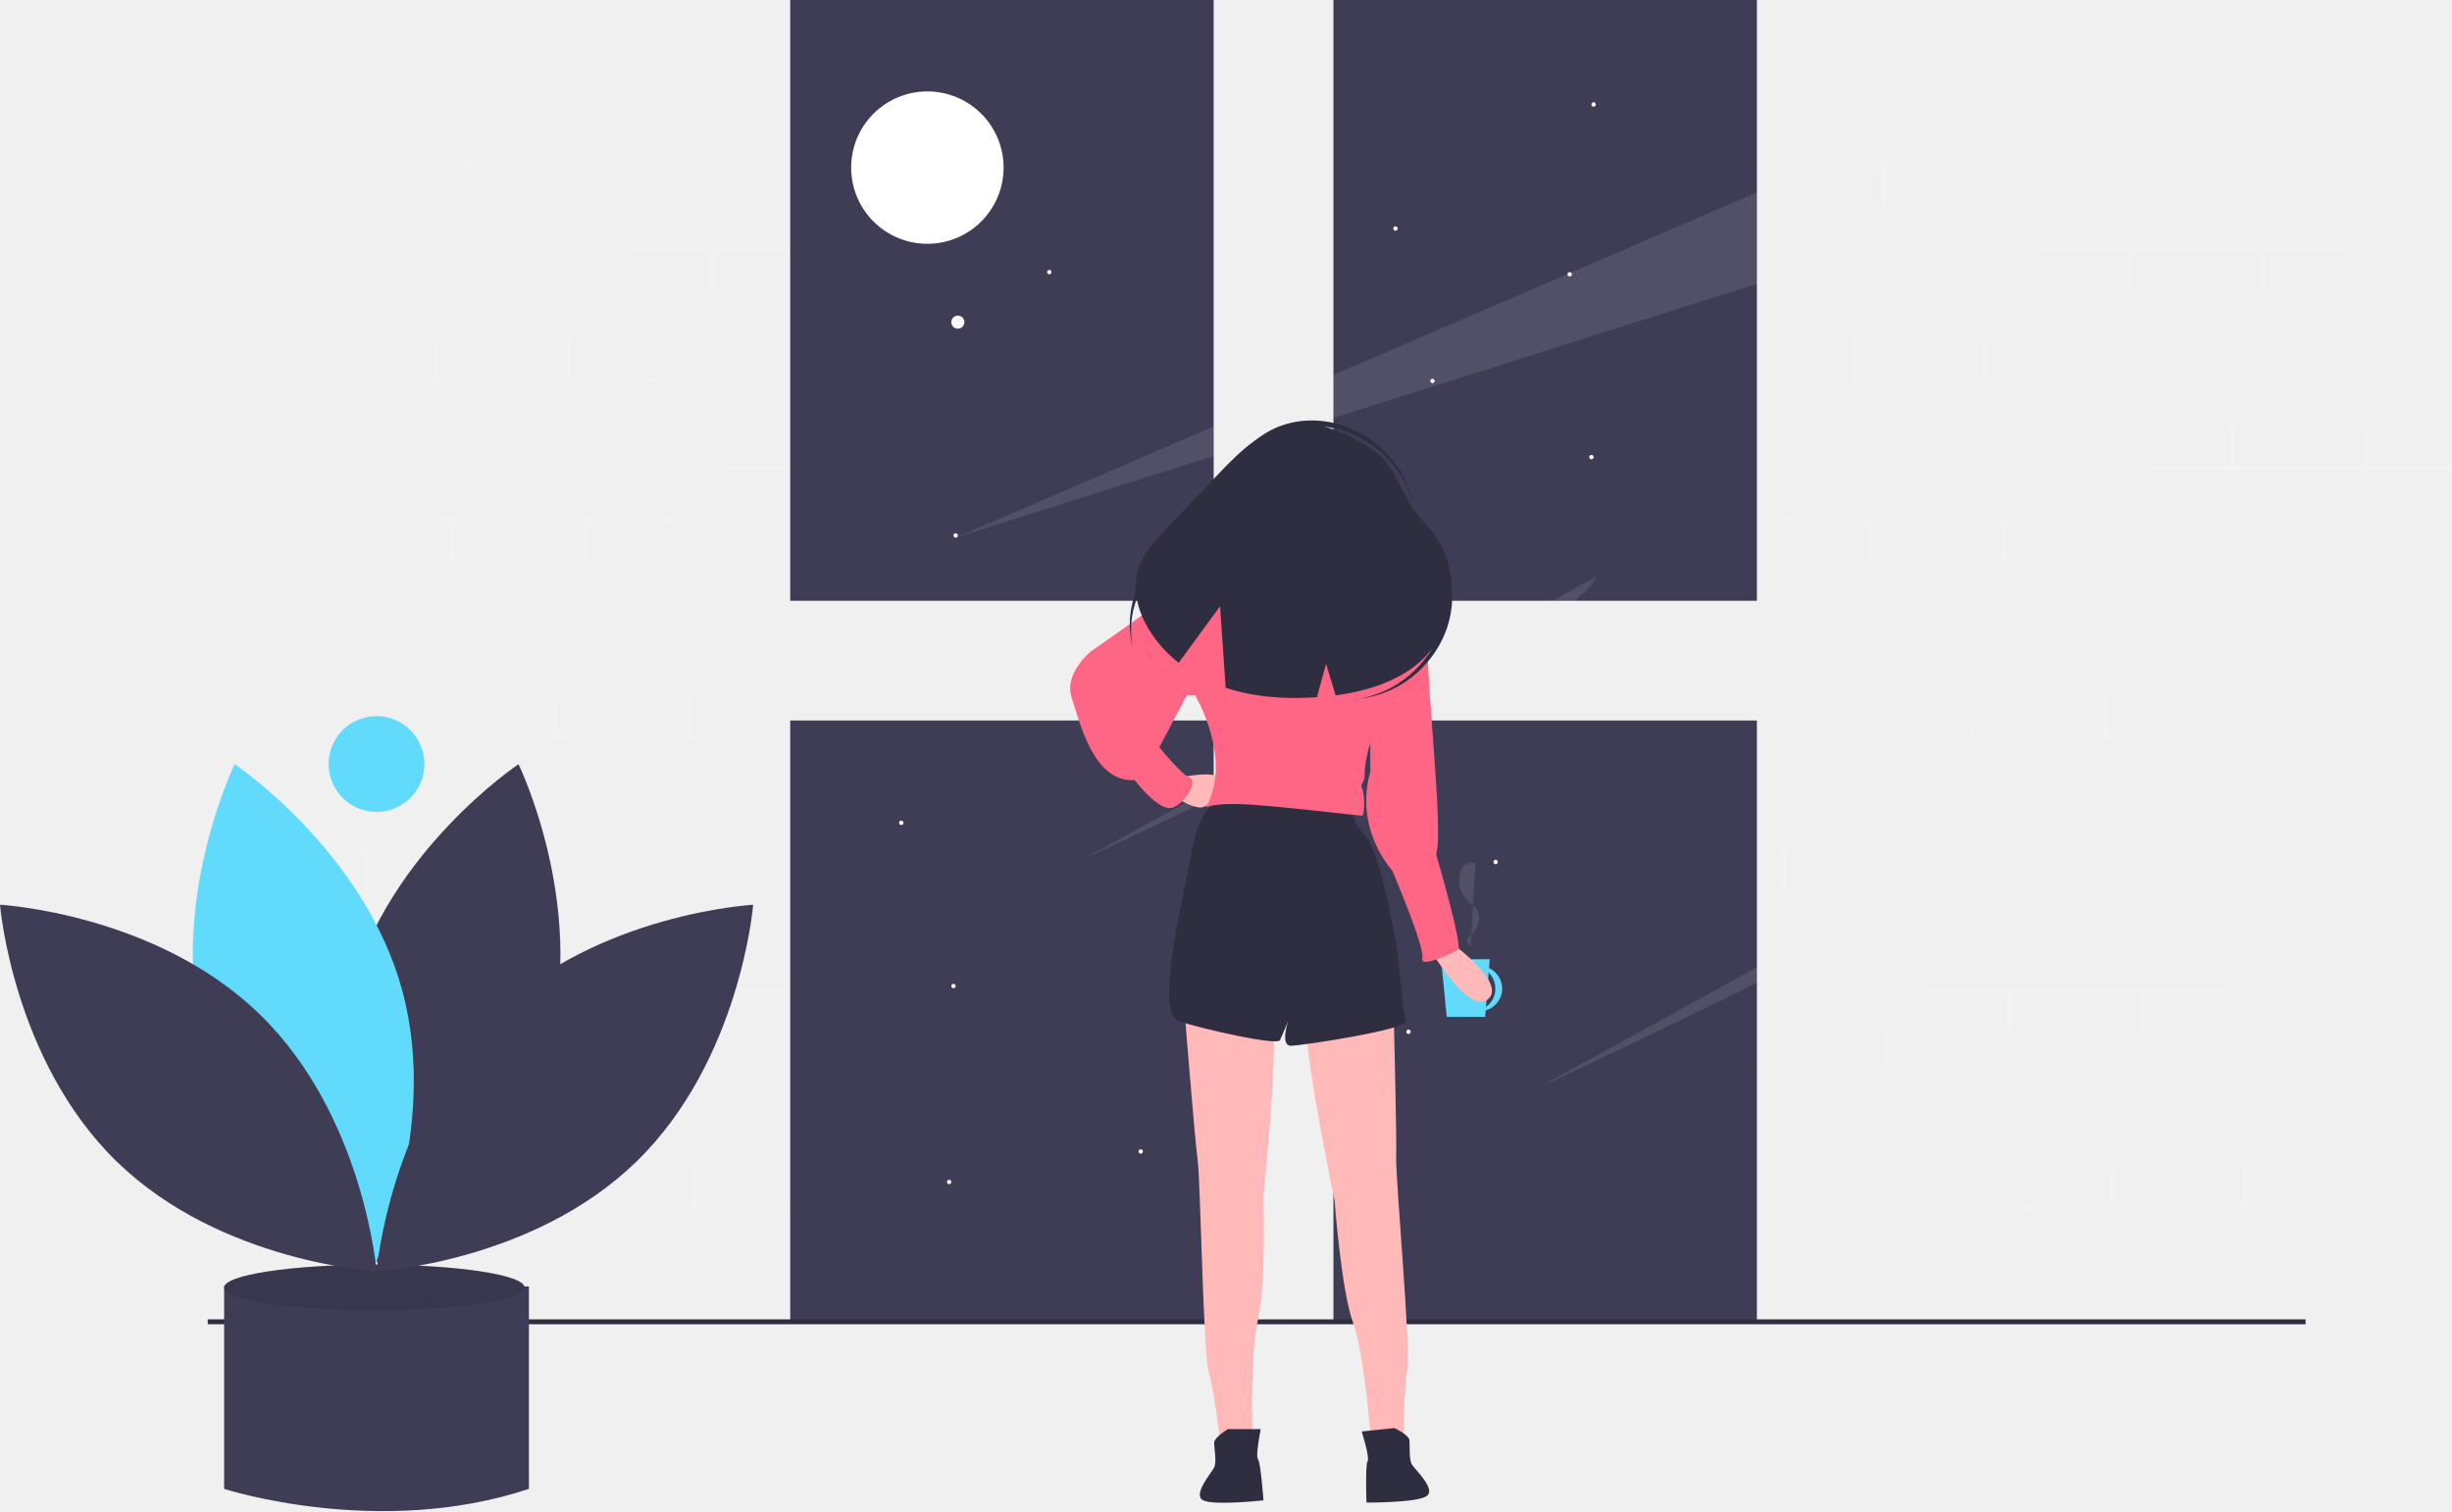
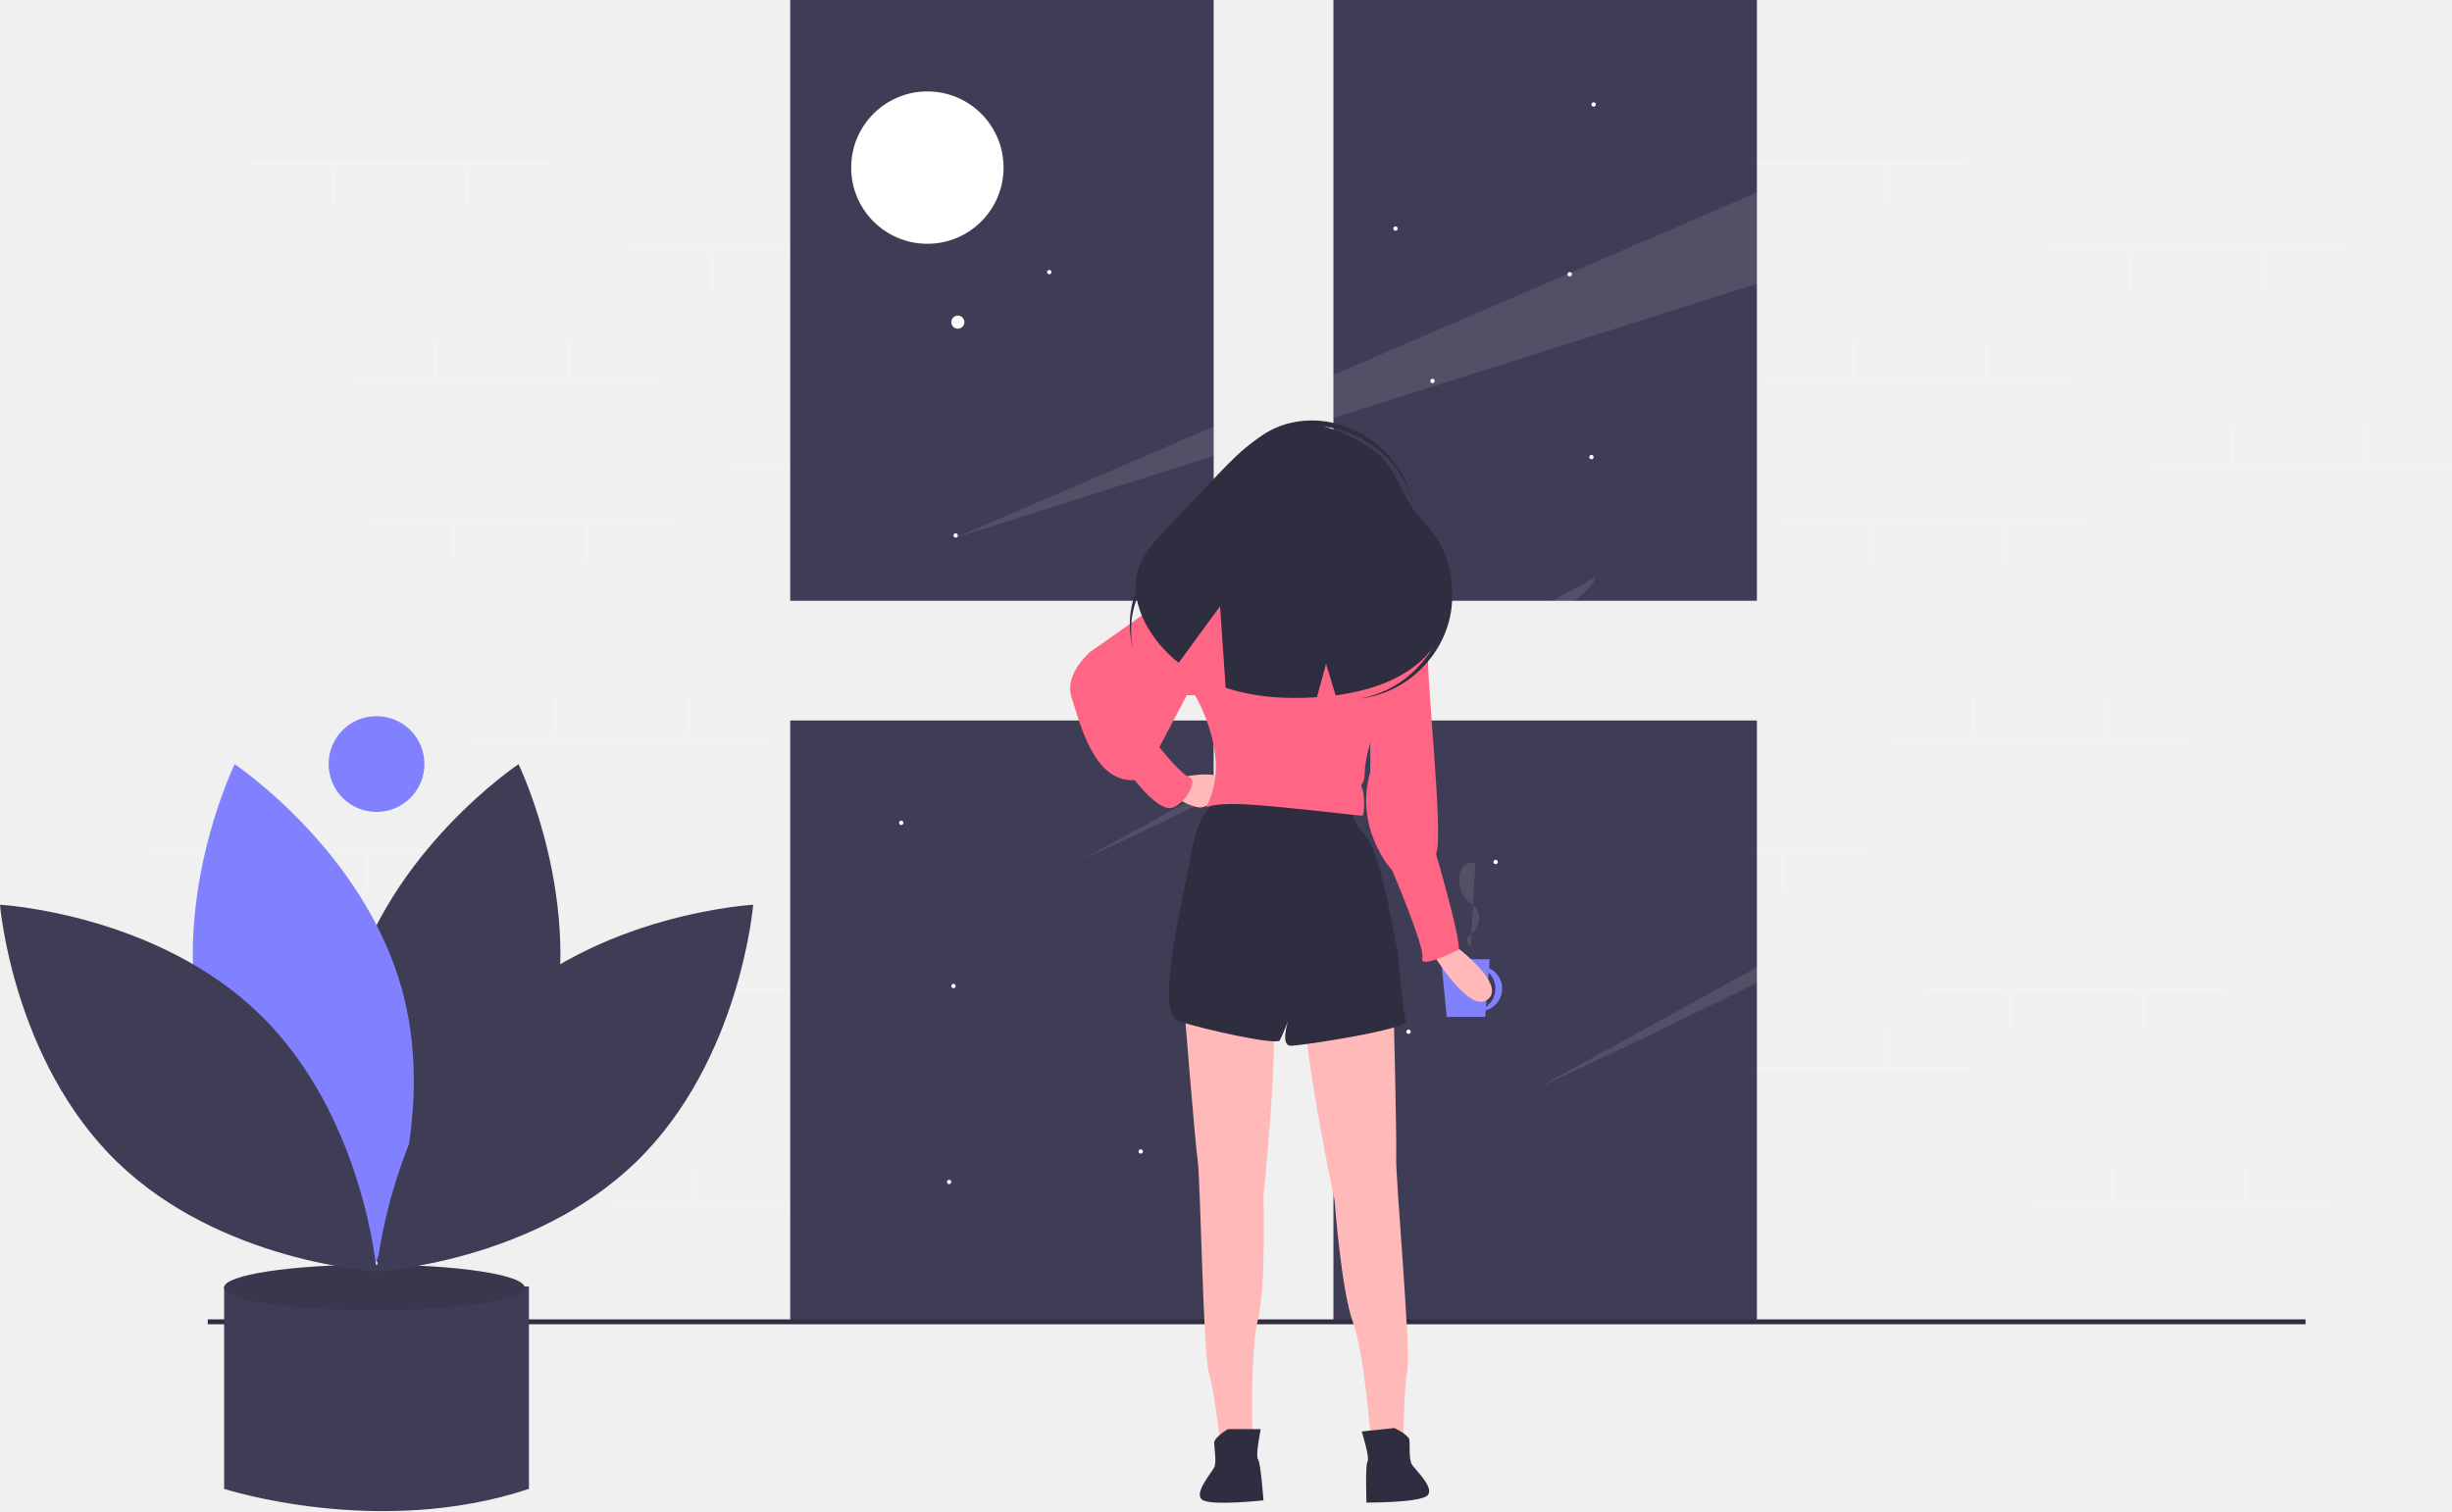
- <svg xmlns="http://www.w3.org/2000/svg" id="a64b19f6-1f12-4f18-b71c-01acbbb1e99d" data-name="Layer 1" width="1126.182" height="694.222" viewBox="0 0 1126.182 694.222">
-   <rect x="161.182" y="173.908" width="140" height="2" fill="#f2f2f2" />
-   <rect x="199.182" y="155.908" width="2" height="18.5" fill="#f2f2f2" />
-   <rect x="260.182" y="155.908" width="2" height="18.5" fill="#f2f2f2" />
-   <rect x="113.182" y="73.908" width="140" height="2" fill="#f2f2f2" />
-   <rect x="213.182" y="75.408" width="2" height="18.5" fill="#f2f2f2" />
-   <rect x="152.182" y="75.408" width="2" height="18.5" fill="#f2f2f2" />
-   <rect x="335.182" y="213.908" width="140" height="2" fill="#f2f2f2" />
-   <rect x="373.182" y="195.908" width="2" height="18.5" fill="#f2f2f2" />
-   <rect x="434.182" y="195.908" width="2" height="18.5" fill="#f2f2f2" />
-   <rect x="287.182" y="113.908" width="140" height="2" fill="#f2f2f2" />
-   <rect x="387.182" y="115.408" width="2" height="18.5" fill="#f2f2f2" />
-   <rect x="326.182" y="115.408" width="2" height="18.5" fill="#f2f2f2" />
-   <rect x="280.182" y="553.908" width="140" height="2" fill="#f2f2f2" />
-   <rect x="318.182" y="535.908" width="2" height="18.5" fill="#f2f2f2" />
-   <rect x="379.182" y="535.908" width="2" height="18.5" fill="#f2f2f2" />
-   <rect x="232.182" y="453.908" width="140" height="2" fill="#f2f2f2" />
-   <rect x="332.182" y="455.408" width="2" height="18.5" fill="#f2f2f2" />
-   <rect x="271.182" y="455.408" width="2" height="18.5" fill="#f2f2f2" />
-   <rect x="216.182" y="337.908" width="140" height="2" fill="#f2f2f2" />
-   <rect x="254.182" y="319.908" width="2" height="18.5" fill="#f2f2f2" />
-   <rect x="315.182" y="319.908" width="2" height="18.5" fill="#f2f2f2" />
-   <rect x="168.182" y="237.908" width="140" height="2" fill="#f2f2f2" />
-   <rect x="268.182" y="239.408" width="2" height="18.5" fill="#f2f2f2" />
-   <rect x="207.182" y="239.408" width="2" height="18.5" fill="#f2f2f2" />
-   <rect x="115.182" y="489.908" width="140" height="2" fill="#f2f2f2" />
-   <rect x="153.182" y="471.908" width="2" height="18.5" fill="#f2f2f2" />
-   <rect x="214.182" y="471.908" width="2" height="18.5" fill="#f2f2f2" />
-   <rect x="67.182" y="389.908" width="140" height="2" fill="#f2f2f2" />
-   <rect x="167.182" y="391.408" width="2" height="18.5" fill="#f2f2f2" />
-   <rect x="106.182" y="391.408" width="2" height="18.5" fill="#f2f2f2" />
-   <rect x="812.182" y="173.908" width="140" height="2" fill="#f2f2f2" />
-   <rect x="850.182" y="155.908" width="2" height="18.5" fill="#f2f2f2" />
-   <rect x="911.182" y="155.908" width="2" height="18.5" fill="#f2f2f2" />
-   <rect x="764.182" y="73.908" width="140" height="2" fill="#f2f2f2" />
-   <rect x="864.182" y="75.408" width="2" height="18.5" fill="#f2f2f2" />
-   <rect x="803.182" y="75.408" width="2" height="18.5" fill="#f2f2f2" />
-   <rect x="986.182" y="213.908" width="140" height="2" fill="#f2f2f2" />
-   <rect x="1024.182" y="195.908" width="2" height="18.5" fill="#f2f2f2" />
-   <rect x="1085.182" y="195.908" width="2" height="18.5" fill="#f2f2f2" />
-   <rect x="938.182" y="113.908" width="140" height="2" fill="#f2f2f2" />
-   <rect x="1038.182" y="115.408" width="2" height="18.5" fill="#f2f2f2" />
-   <rect x="977.182" y="115.408" width="2" height="18.5" fill="#f2f2f2" />
-   <rect x="931.182" y="553.908" width="140" height="2" fill="#f2f2f2" />
-   <rect x="969.182" y="535.908" width="2" height="18.5" fill="#f2f2f2" />
-   <rect x="1030.182" y="535.908" width="2" height="18.5" fill="#f2f2f2" />
-   <rect x="883.182" y="453.908" width="140" height="2" fill="#f2f2f2" />
-   <rect x="983.182" y="455.408" width="2" height="18.5" fill="#f2f2f2" />
-   <rect x="922.182" y="455.408" width="2" height="18.5" fill="#f2f2f2" />
-   <rect x="867.182" y="337.908" width="140" height="2" fill="#f2f2f2" />
-   <rect x="905.182" y="319.908" width="2" height="18.5" fill="#f2f2f2" />
-   <rect x="966.182" y="319.908" width="2" height="18.5" fill="#f2f2f2" />
-   <rect x="819.182" y="237.908" width="140" height="2" fill="#f2f2f2" />
-   <rect x="919.182" y="239.408" width="2" height="18.5" fill="#f2f2f2" />
-   <rect x="858.182" y="239.408" width="2" height="18.5" fill="#f2f2f2" />
-   <rect x="766.182" y="489.908" width="140" height="2" fill="#f2f2f2" />
-   <rect x="804.182" y="471.908" width="2" height="18.5" fill="#f2f2f2" />
-   <rect x="865.182" y="471.908" width="2" height="18.5" fill="#f2f2f2" />
-   <rect x="718.182" y="389.908" width="140" height="2" fill="#f2f2f2" />
-   <rect x="818.182" y="391.408" width="2" height="18.5" fill="#f2f2f2" />
-   <rect x="757.182" y="391.408" width="2" height="18.5" fill="#f2f2f2" />
-   <rect x="362.934" width="194.5" height="276" fill="#3f3d56" />
-   <rect x="612.434" y="331" width="194.5" height="276" fill="#3f3d56" />
-   <rect x="612.434" width="194.5" height="276" fill="#3f3d56" />
-   <rect x="362.934" y="331" width="194.5" height="276" fill="#3f3d56" />
-   <rect x="95.424" y="606.131" width="963.51" height="2.241" fill="#2f2e41" />
-   <path d="M150.843,693.889h-11v93s71,23,140,0v-93Z" transform="translate(-36.9088 -102.8889)" fill="#3f3d56" />
-   <ellipse cx="171.934" cy="591.5" rx="69" ry="10.5" fill="#3f3d56" />
-   <ellipse cx="171.934" cy="591.5" rx="69" ry="10.5" opacity="0.1" />
-   <path d="M289.051,582.775c-17.406,64.345-77.027,104.195-77.027,104.195s-31.4-64.473-13.993-128.818,77.027-104.195,77.027-104.195S306.457,518.43,289.051,582.775Z" transform="translate(-36.9088 -102.8889)" fill="#3f3d56" />
-   <path d="M130.701,582.775c17.406,64.345,77.027,104.195,77.027,104.195s31.4-64.473,13.993-128.818-77.027-104.195-77.027-104.195S113.294,518.43,130.701,582.775Z" transform="translate(-36.9088 -102.8889)" fill="#61dafb" />
-   <path d="M156.278,568.947c47.764,46.496,53.597,117.971,53.597,117.971s-71.606-3.91-119.369-50.406S36.909,518.541,36.909,518.541,108.515,522.451,156.278,568.947Z" transform="translate(-36.9088 -102.8889)" fill="#3f3d56" />
-   <path d="M263.473,568.947c-47.764,46.496-53.597,117.971-53.597,117.971s71.606-3.91,119.369-50.406S382.843,518.541,382.843,518.541,311.237,522.451,263.473,568.947Z" transform="translate(-36.9088 -102.8889)" fill="#3f3d56" />
-   <circle cx="172.934" cy="351" r="22" fill="#61dafb" />
-   <circle cx="439.934" cy="148" r="3" fill="#fff" />
-   <circle cx="425.934" cy="77" r="35" fill="#fff" />
-   <circle cx="481.934" cy="125" r="1" fill="#fff" />
-   <circle cx="657.934" cy="175" r="1" fill="#fff" />
-   <circle cx="646.934" cy="474" r="1" fill="#fff" />
-   <circle cx="435.934" cy="543" r="1" fill="#fff" />
-   <circle cx="730.934" cy="210" r="1" fill="#fff" />
-   <circle cx="720.934" cy="126" r="1" fill="#fff" />
-   <circle cx="686.934" cy="396" r="1" fill="#fff" />
-   <circle cx="632.934" cy="246" r="1" fill="#fff" />
-   <circle cx="640.934" cy="105" r="1" fill="#fff" />
-   <circle cx="731.934" cy="48" r="1" fill="#fff" />
-   <circle cx="437.934" cy="453" r="1" fill="#fff" />
-   <circle cx="523.934" cy="529" r="1" fill="#fff" />
-   <circle cx="413.934" cy="378" r="1" fill="#fff" />
-   <circle cx="438.934" cy="246" r="1" fill="#fff" />
-   <polygon points="438.934 247 557.434 195.93 557.434 209.45 438.934 247" fill="#fff" opacity="0.1" />
-   <polygon points="806.934 88.41 806.934 130.38 612.434 192.02 612.434 172.23 806.934 88.41" fill="#fff" opacity="0.1" />
-   <path d="M533.883,497.869l60.46-33.31v4.63C560.533,485.559,535.063,497.329,533.883,497.869Z" transform="translate(-36.9088 -102.8889)" fill="#fff" opacity="0.1" />
-   <path d="M650.023,433.889h15.25q-7.935,4.095-15.93,8.13v-7.75Z" transform="translate(-36.9088 -102.8889)" fill="#fff" opacity="0.1" />
-   <path d="M769.843,367.889c-.46,2.65-3.95,6.41-9.76,11h-10.21Z" transform="translate(-36.9088 -102.8889)" fill="#fff" opacity="0.1" />
-   <path d="M843.843,547.249v7.06c-51.92,25.91-99.35,47.82-100.96,48.56Z" transform="translate(-36.9088 -102.8889)" fill="#fff" opacity="0.1" />
-   <path d="M726.843,557.076a10.385,10.385,0,0,0-6.036-9.426l.32-4.084H698.782l2.598,26.501h17.668l.235-2.999A10.39,10.39,0,0,0,726.843,557.076Zm-7.435,8.41,1.238-15.779a10.352,10.352,0,0,1-1.238,15.779Z" transform="translate(-36.9088 -102.8889)" fill="#61dafb" />
+ <svg xmlns="http://www.w3.org/2000/svg" id="a64b19f6-1f12-4f18-b71c-01acbbb1e99d" data-name="Layer 1" width="1126.182" height="694.222" viewBox="0 0 1126.182 694.222" version="1.1">
+   <defs id="defs221" />
+   <rect x="161.182" y="173.908" width="140" height="2" fill="#f2f2f2" id="rect4" />
+   <rect x="199.182" y="155.908" width="2" height="18.5" fill="#f2f2f2" id="rect6" />
+   <rect x="260.182" y="155.908" width="2" height="18.5" fill="#f2f2f2" id="rect8" />
+   <rect x="113.182" y="73.908" width="140" height="2" fill="#f2f2f2" id="rect10" />
+   <rect x="213.182" y="75.408" width="2" height="18.5" fill="#f2f2f2" id="rect12" />
+   <rect x="152.182" y="75.408" width="2" height="18.5" fill="#f2f2f2" id="rect14" />
+   <rect x="335.182" y="213.908" width="140" height="2" fill="#f2f2f2" id="rect16" />
+   <rect x="373.182" y="195.908" width="2" height="18.5" fill="#f2f2f2" id="rect18" />
+   <rect x="434.182" y="195.908" width="2" height="18.5" fill="#f2f2f2" id="rect20" />
+   <rect x="287.182" y="113.908" width="140" height="2" fill="#f2f2f2" id="rect22" />
+   <rect x="387.182" y="115.408" width="2" height="18.5" fill="#f2f2f2" id="rect24" />
+   <rect x="326.182" y="115.408" width="2" height="18.5" fill="#f2f2f2" id="rect26" />
+   <rect x="280.182" y="553.908" width="140" height="2" fill="#f2f2f2" id="rect28" />
+   <rect x="318.182" y="535.908" width="2" height="18.5" fill="#f2f2f2" id="rect30" />
+   <rect x="379.182" y="535.908" width="2" height="18.5" fill="#f2f2f2" id="rect32" />
+   <rect x="232.182" y="453.908" width="140" height="2" fill="#f2f2f2" id="rect34" />
+   <rect x="332.182" y="455.408" width="2" height="18.5" fill="#f2f2f2" id="rect36" />
+   <rect x="271.182" y="455.408" width="2" height="18.5" fill="#f2f2f2" id="rect38" />
+   <rect x="216.182" y="337.908" width="140" height="2" fill="#f2f2f2" id="rect40" />
+   <rect x="254.182" y="319.908" width="2" height="18.5" fill="#f2f2f2" id="rect42" />
+   <rect x="315.182" y="319.908" width="2" height="18.5" fill="#f2f2f2" id="rect44" />
+   <rect x="168.182" y="237.908" width="140" height="2" fill="#f2f2f2" id="rect46" />
+   <rect x="268.182" y="239.408" width="2" height="18.5" fill="#f2f2f2" id="rect48" />
+   <rect x="207.182" y="239.408" width="2" height="18.5" fill="#f2f2f2" id="rect50" />
+   <rect x="115.182" y="489.908" width="140" height="2" fill="#f2f2f2" id="rect52" />
+   <rect x="153.182" y="471.908" width="2" height="18.5" fill="#f2f2f2" id="rect54" />
+   <rect x="214.182" y="471.908" width="2" height="18.5" fill="#f2f2f2" id="rect56" />
+   <rect x="67.182" y="389.908" width="140" height="2" fill="#f2f2f2" id="rect58" />
+   <rect x="167.182" y="391.408" width="2" height="18.5" fill="#f2f2f2" id="rect60" />
+   <rect x="106.182" y="391.408" width="2" height="18.5" fill="#f2f2f2" id="rect62" />
+   <rect x="812.182" y="173.908" width="140" height="2" fill="#f2f2f2" id="rect64" />
+   <rect x="850.182" y="155.908" width="2" height="18.5" fill="#f2f2f2" id="rect66" />
+   <rect x="911.182" y="155.908" width="2" height="18.5" fill="#f2f2f2" id="rect68" />
+   <rect x="764.182" y="73.908" width="140" height="2" fill="#f2f2f2" id="rect70" />
+   <rect x="864.182" y="75.408" width="2" height="18.5" fill="#f2f2f2" id="rect72" />
+   <rect x="803.182" y="75.408" width="2" height="18.5" fill="#f2f2f2" id="rect74" />
+   <rect x="986.182" y="213.908" width="140" height="2" fill="#f2f2f2" id="rect76" />
+   <rect x="1024.182" y="195.908" width="2" height="18.5" fill="#f2f2f2" id="rect78" />
+   <rect x="1085.182" y="195.908" width="2" height="18.5" fill="#f2f2f2" id="rect80" />
+   <rect x="938.182" y="113.908" width="140" height="2" fill="#f2f2f2" id="rect82" />
+   <rect x="1038.182" y="115.408" width="2" height="18.5" fill="#f2f2f2" id="rect84" />
+   <rect x="977.182" y="115.408" width="2" height="18.5" fill="#f2f2f2" id="rect86" />
+   <rect x="931.182" y="553.908" width="140" height="2" fill="#f2f2f2" id="rect88" />
+   <rect x="969.182" y="535.908" width="2" height="18.5" fill="#f2f2f2" id="rect90" />
+   <rect x="1030.182" y="535.908" width="2" height="18.5" fill="#f2f2f2" id="rect92" />
+   <rect x="883.182" y="453.908" width="140" height="2" fill="#f2f2f2" id="rect94" />
+   <rect x="983.182" y="455.408" width="2" height="18.5" fill="#f2f2f2" id="rect96" />
+   <rect x="922.182" y="455.408" width="2" height="18.5" fill="#f2f2f2" id="rect98" />
+   <rect x="867.182" y="337.908" width="140" height="2" fill="#f2f2f2" id="rect100" />
+   <rect x="905.182" y="319.908" width="2" height="18.5" fill="#f2f2f2" id="rect102" />
+   <rect x="966.182" y="319.908" width="2" height="18.5" fill="#f2f2f2" id="rect104" />
+   <rect x="819.182" y="237.908" width="140" height="2" fill="#f2f2f2" id="rect106" />
+   <rect x="919.182" y="239.408" width="2" height="18.5" fill="#f2f2f2" id="rect108" />
+   <rect x="858.182" y="239.408" width="2" height="18.5" fill="#f2f2f2" id="rect110" />
+   <rect x="766.182" y="489.908" width="140" height="2" fill="#f2f2f2" id="rect112" />
+   <rect x="804.182" y="471.908" width="2" height="18.5" fill="#f2f2f2" id="rect114" />
+   <rect x="865.182" y="471.908" width="2" height="18.5" fill="#f2f2f2" id="rect116" />
+   <rect x="718.182" y="389.908" width="140" height="2" fill="#f2f2f2" id="rect118" />
+   <rect x="818.182" y="391.408" width="2" height="18.5" fill="#f2f2f2" id="rect120" />
+   <rect x="757.182" y="391.408" width="2" height="18.5" fill="#f2f2f2" id="rect122" />
+   <rect x="362.934" width="194.5" height="276" fill="#3f3d56" id="rect124" />
+   <rect x="612.434" y="331" width="194.5" height="276" fill="#3f3d56" id="rect126" />
+   <rect x="612.434" width="194.5" height="276" fill="#3f3d56" id="rect128" />
+   <rect x="362.934" y="331" width="194.5" height="276" fill="#3f3d56" id="rect130" />
+   <rect x="95.424" y="606.131" width="963.51" height="2.241" fill="#2f2e41" id="rect132" />
+   <path d="M150.843,693.889h-11v93s71,23,140,0v-93Z" transform="translate(-36.9088 -102.8889)" fill="#3f3d56" id="path134" />
+   <ellipse cx="171.934" cy="591.5" rx="69" ry="10.5" fill="#3f3d56" id="ellipse136" />
+   <ellipse cx="171.934" cy="591.5" rx="69" ry="10.5" opacity="0.1" id="ellipse138" />
+   <path d="M289.051,582.775c-17.406,64.345-77.027,104.195-77.027,104.195s-31.4-64.473-13.993-128.818,77.027-104.195,77.027-104.195S306.457,518.43,289.051,582.775Z" transform="translate(-36.9088 -102.8889)" fill="#3f3d56" id="path140" />
+   <path d="M130.701,582.775c17.406,64.345,77.027,104.195,77.027,104.195s31.4-64.473,13.993-128.818-77.027-104.195-77.027-104.195S113.294,518.43,130.701,582.775Z" transform="translate(-36.9088 -102.8889)" fill="#61dafb" id="path142" style="fill:#8181ff;fill-opacity:1" />
+   <path d="M156.278,568.947c47.764,46.496,53.597,117.971,53.597,117.971s-71.606-3.91-119.369-50.406S36.909,518.541,36.909,518.541,108.515,522.451,156.278,568.947Z" transform="translate(-36.9088 -102.8889)" fill="#3f3d56" id="path144" />
+   <path d="M263.473,568.947c-47.764,46.496-53.597,117.971-53.597,117.971s71.606-3.91,119.369-50.406S382.843,518.541,382.843,518.541,311.237,522.451,263.473,568.947Z" transform="translate(-36.9088 -102.8889)" fill="#3f3d56" id="path146" />
+   <circle cx="172.934" cy="351" r="22" fill="#61dafb" id="circle148" style="fill:#8181ff;fill-opacity:1" />
+   <circle cx="439.934" cy="148" r="3" fill="#fff" id="circle150" />
+   <circle cx="425.934" cy="77" r="35" fill="#fff" id="circle152" />
+   <circle cx="481.934" cy="125" r="1" fill="#fff" id="circle154" />
+   <circle cx="657.934" cy="175" r="1" fill="#fff" id="circle156" />
+   <circle cx="646.934" cy="474" r="1" fill="#fff" id="circle158" />
+   <circle cx="435.934" cy="543" r="1" fill="#fff" id="circle160" />
+   <circle cx="730.934" cy="210" r="1" fill="#fff" id="circle162" />
+   <circle cx="720.934" cy="126" r="1" fill="#fff" id="circle164" />
+   <circle cx="686.934" cy="396" r="1" fill="#fff" id="circle166" />
+   <circle cx="632.934" cy="246" r="1" fill="#fff" id="circle168" />
+   <circle cx="640.934" cy="105" r="1" fill="#fff" id="circle170" />
+   <circle cx="731.934" cy="48" r="1" fill="#fff" id="circle172" />
+   <circle cx="437.934" cy="453" r="1" fill="#fff" id="circle174" />
+   <circle cx="523.934" cy="529" r="1" fill="#fff" id="circle176" />
+   <circle cx="413.934" cy="378" r="1" fill="#fff" id="circle178" />
+   <circle cx="438.934" cy="246" r="1" fill="#fff" id="circle180" />
+   <polygon points="438.934 247 557.434 195.93 557.434 209.45 438.934 247" fill="#fff" opacity="0.1" id="polygon182" />
+   <polygon points="806.934 88.41 806.934 130.38 612.434 192.02 612.434 172.23 806.934 88.41" fill="#fff" opacity="0.1" id="polygon184" />
+   <path d="M533.883,497.869l60.46-33.31v4.63C560.533,485.559,535.063,497.329,533.883,497.869Z" transform="translate(-36.9088 -102.8889)" fill="#fff" opacity="0.1" id="path186" />
+   <path d="M650.023,433.889h15.25q-7.935,4.095-15.93,8.13v-7.75Z" transform="translate(-36.9088 -102.8889)" fill="#fff" opacity="0.1" id="path188" />
+   <path d="M769.843,367.889c-.46,2.65-3.95,6.41-9.76,11h-10.21Z" transform="translate(-36.9088 -102.8889)" fill="#fff" opacity="0.1" id="path190" />
+   <path d="M843.843,547.249v7.06c-51.92,25.91-99.35,47.82-100.96,48.56Z" transform="translate(-36.9088 -102.8889)" fill="#fff" opacity="0.1" id="path192" />
+   <path d="M726.843,557.076a10.385,10.385,0,0,0-6.036-9.426l.32-4.084H698.782l2.598,26.501h17.668l.235-2.999A10.39,10.39,0,0,0,726.843,557.076Zm-7.435,8.41,1.238-15.779a10.352,10.352,0,0,1-1.238,15.779Z" transform="translate(-36.9088 -102.8889)" fill="#61dafb" id="path194" style="fill:#8181ff;fill-opacity:1" />
  <path id="f4ac3ff5-258c-4399-9248-8391ae08b365" data-name="right hand" d="M702.753,535.506s26.42,18.871,17.613,26.42S693.946,539.281,693.946,539.281Z" transform="translate(-36.9088 -102.8889)" fill="#ffb9b9" />
  <path id="bf1f5e13-8e3a-4741-a85e-0bb4d1014665" data-name="left leg" d="M580.717,564.443s5.032,62.905,6.29,71.712,2.516,88.067,5.032,96.874S597.072,763.222,597.072,763.222h15.097s-1.258-39.001,2.516-54.098,2.516-56.614,2.516-56.614,7.549-74.228,3.774-84.293S580.717,564.443,580.717,564.443Z" transform="translate(-36.9088 -102.8889)" fill="#ffb9b9" />
  <path id="fa7b0e16-c331-457f-a12f-a08f2c008952" data-name="left shoe" d="M600.847,759.448s-6.29,3.774-6.29,6.29,1.258,8.807,0,11.323-10.065,12.581-5.032,15.097,27.678,0,27.678,0-1.258-17.613-2.516-18.871,1.258-13.839,1.258-13.839Z" transform="translate(-36.9088 -102.8889)" fill="#2f2e41" />
  <path id="f4024e73-c1c2-4428-8611-ad66221c5a25" data-name="right leg" d="M676.891,562.901s1.598,63.086,1.272,71.976,6.742,87.844,5.164,96.867-1.835,30.556-1.835,30.556l-15.014,1.585s-2.843-38.918-8.181-53.535-8.445-56.038-8.445-56.038-15.298-73.025-12.601-83.431S676.891,562.901,676.891,562.901Z" transform="translate(-36.9088 -102.8889)" fill="#ffb9b9" />
  <path id="a008d2cf-381c-4d23-b52a-803eac2543b7" data-name="right shoe" d="M677.342,758.942s6.652,3.093,6.916,5.595-.327,8.89,1.189,11.26,11.33,11.455,6.589,14.486-27.525,2.905-27.525,2.905-.598-17.648.521-19.031-2.704-13.631-2.704-13.631Z" transform="translate(-36.9088 -102.8889)" fill="#2f2e41" />
  <path id="f779e54b-d4cb-4215-8e38-13737b8c9741" data-name="pants" d="M598.331,470.085s-10.065,1.258-13.839,22.646-17.613,75.486-6.29,79.26,45.292,11.323,46.55,8.807,3.774-8.807,3.774-8.807S624.751,583.314,629.783,583.314s54.098-7.549,52.84-11.323-3.774-31.452-3.774-31.452-7.549-46.55-15.097-54.098a20.632,20.632,0,0,1-6.29-16.355Z" transform="translate(-36.9088 -102.8889)" fill="#2f2e41" />
  <path id="ed7973b0-4ac2-4dfd-9025-75a9fc26774c" data-name="left hand" d="M579.459,460.02s16.355-3.774,18.871,1.258-6.29,12.581-10.065,12.581-10.065-3.774-10.065-3.774Z" transform="translate(-36.9088 -102.8889)" fill="#ffb9b9" />
  <circle id="a0973ec9-0189-41bb-9fc7-749accd47115" data-name="head" cx="600.453" cy="225.897" r="22.646" fill="#ffb9b9" />
  <path id="fee270f8-9d28-4acf-9daf-d285b710d8cb" data-name="neck" d="M623.68,344.301s-2.704,20.103-5.22,20.103,18.871,11.323,18.871,11.323l16.355-2.516,5.032-7.549s-7.804-12.122-7.804-22.187S623.68,344.301,623.68,344.301Z" transform="translate(-36.9088 -102.8889)" fill="#ffb9b9" />
  <path id="a5149c73-902a-4296-b98c-0ab474a0aab0" data-name="upper body" d="M628.525,364.405s-3.774-2.516-5.032-2.516H613.428c-1.258,0-17.613,3.774-17.613,3.774l-10.065,56.614s17.613,28.936,5.032,51.582c0,0,3.774-2.516,21.388-1.258s49.066,5.032,50.324,5.032,1.258-10.065,0-12.581,1.258-1.258,1.258-7.549,3.774-17.613,3.774-17.613l17.613-64.163s-22.646-12.581-26.42-11.323-15.097,5.032-17.613,3.774S628.525,364.405,628.525,364.405Z" transform="translate(-36.9088 -102.8889)" fill="#ff6584" />
  <path id="b7aca075-39de-44d0-b6a6-9c2227e62ba9" data-name="left arm" d="M599.589,366.921l-3.774-1.258s-7.549-1.258-16.355,6.29-41.517,30.194-41.517,30.194-12.581,10.065-8.807,21.388,10.065,39.001,28.936,37.743c0,0,11.323,15.097,17.613,12.581s11.323-12.581,7.549-13.839-13.839-13.839-13.839-13.839l12.581-23.904h3.774l13.839-7.549Z" transform="translate(-36.9088 -102.8889)" fill="#ff6584" />
  <path id="e668ed40-8c90-4e88-adc6-99915460fb10" data-name="right arm" d="M675.074,374.47l10.065,1.258s8.807,3.774,7.549,20.13,7.549,90.583,3.774,99.39c0,0,12.581,42.775,10.065,44.033s-17.613,8.807-16.355,3.774-13.839-40.259-13.839-40.259-17.613-18.871-10.065-45.292V436.116Z" transform="translate(-36.9088 -102.8889)" fill="#ff6584" />
-   <path d="M696.077,349.119c-2.807-3.969-6.259-7.438-9.222-11.293-6.829-8.888-9.192-20.73-18.356-27.546-9.068-6.744-23.459-13.382-34.806-12.85-14.955.701-26.819,12.303-37.129,23.16q-11.818,12.445-23.636,24.889c-5.7,6.002-11.61,12.374-13.664,20.392-1.974,7.706-.048,15.985,3.567,23.071a56.152,56.152,0,0,0,15.443,18.435c7.912-10.894,18.996-25.937,18.996-25.937l2.58,37.417c13.404,4.442,27.803,5.316,41.928,4.334l4.184-15.341,4.391,14.492c16.88-2.238,33.839-8.066,44.288-21.239C706.195,386.539,706.809,364.298,696.077,349.119Z" transform="translate(-36.9088 -102.8889)" fill="#2f2e41" />
-   <path d="M601.814,345.341c-2.334-11.722.188-23.867,8.029-33.168,14.487-17.183,41.608-18.148,60.576-2.156a47.753,47.753,0,0,1,15.549,24.326A47.495,47.495,0,0,0,669.825,307.443c-18.968-15.992-46.089-15.027-60.576,2.156C600.831,319.583,598.543,332.843,601.814,345.341Z" transform="translate(-36.9088 -102.8889)" fill="#2f2e41" />
-   <path d="M557.248,400.636c-2.334-11.722.188-23.867,8.029-33.168,14.487-17.183,41.608-18.148,60.576-2.156a47.753,47.753,0,0,1,15.549,24.326,47.495,47.495,0,0,0-16.143-26.901c-18.968-15.992-46.089-15.027-60.576,2.156C556.265,374.878,553.977,388.139,557.248,400.636Z" transform="translate(-36.9088 -102.8889)" fill="#2f2e41" />
-   <path d="M658.32,339.055c11.895-1.171,23.733,2.533,32.218,11.251,15.675,16.106,13.969,43.19-3.81,60.494a47.753,47.753,0,0,1-25.737,13.082,47.494,47.494,0,0,0,28.358-13.42c17.78-17.304,19.485-44.388,3.81-60.494C684.05,340.61,671.079,337.028,658.32,339.055Z" transform="translate(-36.9088 -102.8889)" fill="#2f2e41" />
-   <path d="M714.58,499.294a5.867,5.867,0,0,0-6.191,2.432,7.996,7.996,0,0,0-.999,2.466,13.52,13.52,0,0,0,4.298,13.228,25.952,25.952,0,0,1,2.749,2.333,7.817,7.817,0,0,1,1.514,7.038,11.853,11.853,0,0,1-4.127,6.103,3.37,3.37,0,0,0-1.015,1.086c-.676,1.448,1.068,2.825,1.512,4.36" transform="translate(-36.9088 -102.8889)" fill="#fff" opacity="0.1" />
+   <path d="M696.077,349.119c-2.807-3.969-6.259-7.438-9.222-11.293-6.829-8.888-9.192-20.73-18.356-27.546-9.068-6.744-23.459-13.382-34.806-12.85-14.955.701-26.819,12.303-37.129,23.16q-11.818,12.445-23.636,24.889c-5.7,6.002-11.61,12.374-13.664,20.392-1.974,7.706-.048,15.985,3.567,23.071a56.152,56.152,0,0,0,15.443,18.435c7.912-10.894,18.996-25.937,18.996-25.937l2.58,37.417c13.404,4.442,27.803,5.316,41.928,4.334l4.184-15.341,4.391,14.492c16.88-2.238,33.839-8.066,44.288-21.239C706.195,386.539,706.809,364.298,696.077,349.119Z" transform="translate(-36.9088 -102.8889)" fill="#2f2e41" id="path208" />
+   <path d="M601.814,345.341c-2.334-11.722.188-23.867,8.029-33.168,14.487-17.183,41.608-18.148,60.576-2.156a47.753,47.753,0,0,1,15.549,24.326A47.495,47.495,0,0,0,669.825,307.443c-18.968-15.992-46.089-15.027-60.576,2.156C600.831,319.583,598.543,332.843,601.814,345.341Z" transform="translate(-36.9088 -102.8889)" fill="#2f2e41" id="path210" />
+   <path d="M557.248,400.636c-2.334-11.722.188-23.867,8.029-33.168,14.487-17.183,41.608-18.148,60.576-2.156a47.753,47.753,0,0,1,15.549,24.326,47.495,47.495,0,0,0-16.143-26.901c-18.968-15.992-46.089-15.027-60.576,2.156C556.265,374.878,553.977,388.139,557.248,400.636Z" transform="translate(-36.9088 -102.8889)" fill="#2f2e41" id="path212" />
+   <path d="M658.32,339.055c11.895-1.171,23.733,2.533,32.218,11.251,15.675,16.106,13.969,43.19-3.81,60.494a47.753,47.753,0,0,1-25.737,13.082,47.494,47.494,0,0,0,28.358-13.42c17.78-17.304,19.485-44.388,3.81-60.494C684.05,340.61,671.079,337.028,658.32,339.055Z" transform="translate(-36.9088 -102.8889)" fill="#2f2e41" id="path214" />
+   <path d="M714.58,499.294a5.867,5.867,0,0,0-6.191,2.432,7.996,7.996,0,0,0-.999,2.466,13.52,13.52,0,0,0,4.298,13.228,25.952,25.952,0,0,1,2.749,2.333,7.817,7.817,0,0,1,1.514,7.038,11.853,11.853,0,0,1-4.127,6.103,3.37,3.37,0,0,0-1.015,1.086c-.676,1.448,1.068,2.825,1.512,4.36" transform="translate(-36.9088 -102.8889)" fill="#fff" opacity="0.1" id="path216" />
</svg>
